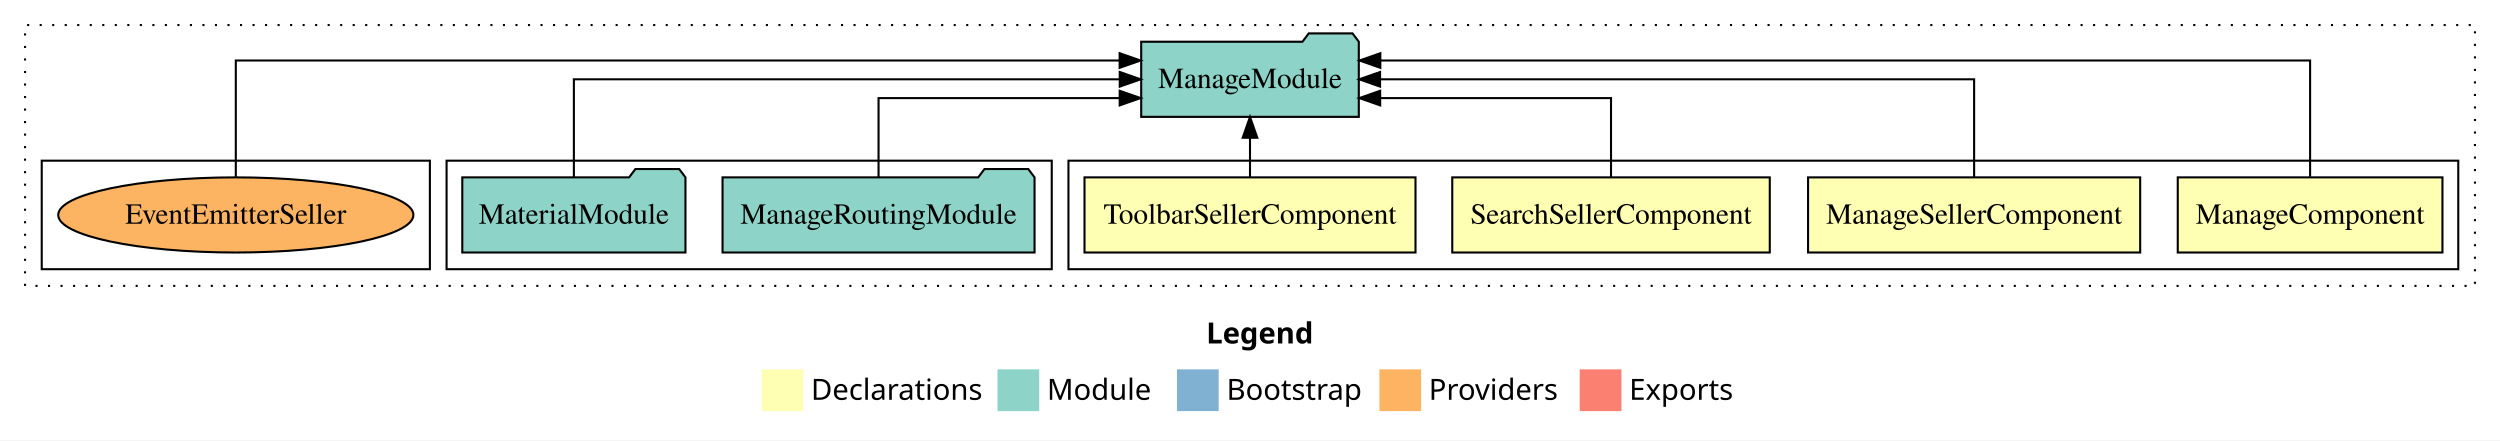
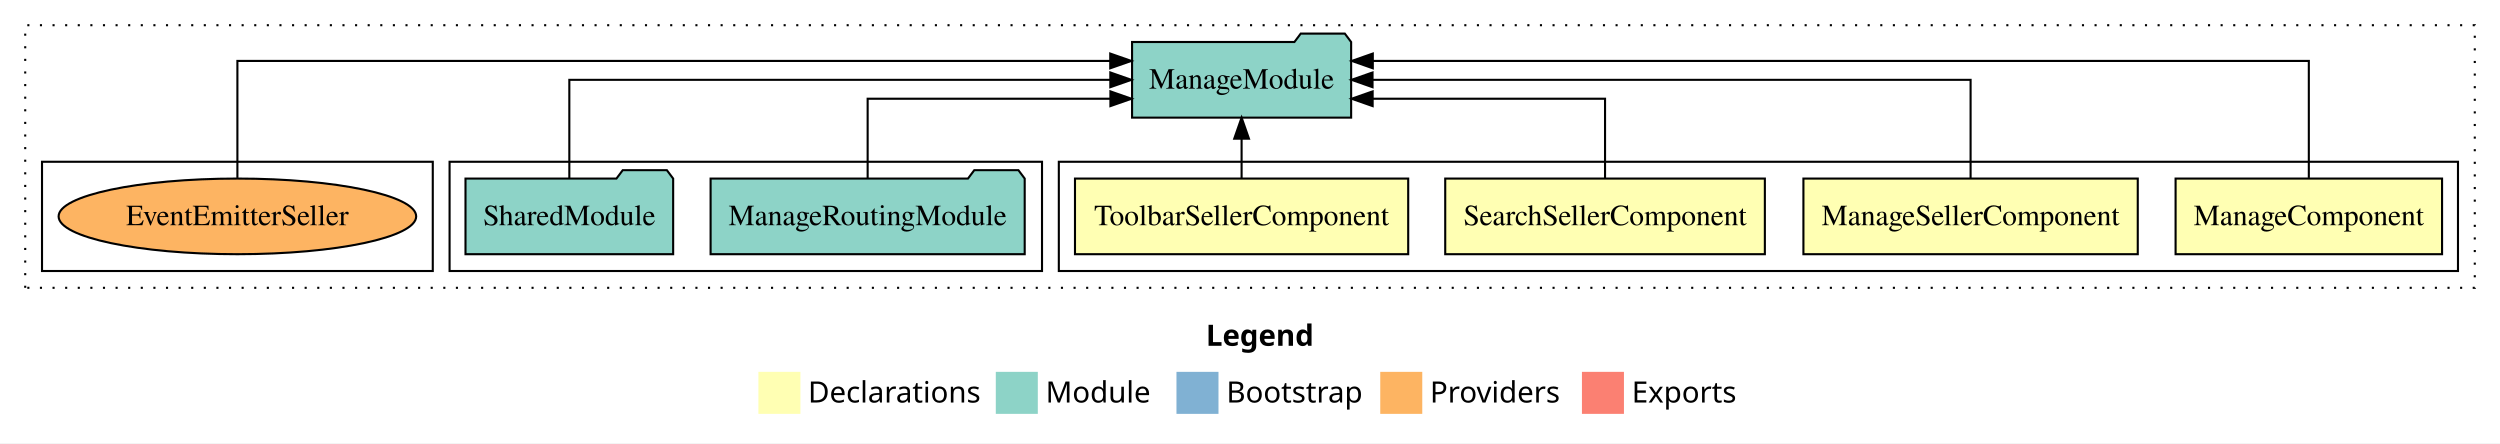
- <svg xmlns="http://www.w3.org/2000/svg" width="1198pt" height="211pt" viewBox="0.00 0.00 1198.00 211.00">
+ <svg xmlns="http://www.w3.org/2000/svg" width="1190pt" height="211pt" viewBox="0.00 0.00 1190.00 211.00">
  <g id="graph0" class="graph" transform="scale(1 1) rotate(0) translate(4 207)">
-     <polygon fill="#ffffff" stroke="transparent" points="-4,4 -4,-207 1194,-207 1194,4 -4,4" />
-     <text text-anchor="start" x="574.009" y="-42.4" font-family="sans-serif" font-weight="bold" font-size="14.00" fill="#000000">Legend</text>
-     <polygon fill="#ffffb3" stroke="transparent" points="361,-10 361,-30 381,-30 381,-10 361,-10" />
-     <text text-anchor="start" x="384.629" y="-15.4" font-family="sans-serif" font-size="14.00" fill="#000000">  Declarations</text>
-     <polygon fill="#8dd3c7" stroke="transparent" points="474,-10 474,-30 494,-30 494,-10 474,-10" />
-     <text text-anchor="start" x="497.725" y="-15.4" font-family="sans-serif" font-size="14.00" fill="#000000">  Module</text>
-     <polygon fill="#80b1d3" stroke="transparent" points="560,-10 560,-30 580,-30 580,-10 560,-10" />
-     <text text-anchor="start" x="583.781" y="-15.4" font-family="sans-serif" font-size="14.00" fill="#000000">  Bootstrap</text>
-     <polygon fill="#fdb462" stroke="transparent" points="657,-10 657,-30 677,-30 677,-10 657,-10" />
-     <text text-anchor="start" x="680.673" y="-15.4" font-family="sans-serif" font-size="14.00" fill="#000000">  Providers</text>
-     <polygon fill="#fb8072" stroke="transparent" points="753,-10 753,-30 773,-30 773,-10 753,-10" />
-     <text text-anchor="start" x="776.726" y="-15.4" font-family="sans-serif" font-size="14.00" fill="#000000">  Exports</text>
+     <polygon fill="#ffffff" stroke="transparent" points="-4,4 -4,-207 1186,-207 1186,4 -4,4" />
+     <text text-anchor="start" x="570.009" y="-42.4" font-family="sans-serif" font-weight="bold" font-size="14.00" fill="#000000">Legend</text>
+     <polygon fill="#ffffb3" stroke="transparent" points="357,-10 357,-30 377,-30 377,-10 357,-10" />
+     <text text-anchor="start" x="380.629" y="-15.4" font-family="sans-serif" font-size="14.00" fill="#000000">  Declarations</text>
+     <polygon fill="#8dd3c7" stroke="transparent" points="470,-10 470,-30 490,-30 490,-10 470,-10" />
+     <text text-anchor="start" x="493.725" y="-15.4" font-family="sans-serif" font-size="14.00" fill="#000000">  Module</text>
+     <polygon fill="#80b1d3" stroke="transparent" points="556,-10 556,-30 576,-30 576,-10 556,-10" />
+     <text text-anchor="start" x="579.781" y="-15.4" font-family="sans-serif" font-size="14.00" fill="#000000">  Bootstrap</text>
+     <polygon fill="#fdb462" stroke="transparent" points="653,-10 653,-30 673,-30 673,-10 653,-10" />
+     <text text-anchor="start" x="676.673" y="-15.4" font-family="sans-serif" font-size="14.00" fill="#000000">  Providers</text>
+     <polygon fill="#fb8072" stroke="transparent" points="749,-10 749,-30 769,-30 769,-10 749,-10" />
+     <text text-anchor="start" x="772.726" y="-15.4" font-family="sans-serif" font-size="14.00" fill="#000000">  Exports</text>
    <g id="clust1" class="cluster">
-       <polygon fill="none" stroke="#000000" stroke-dasharray="1,5" points="8,-70 8,-195 1182,-195 1182,-70 8,-70" />
+       <polygon fill="none" stroke="#000000" stroke-dasharray="1,5" points="8,-70 8,-195 1174,-195 1174,-70 8,-70" />
    </g>
    <g id="clust2" class="cluster">
-       <polygon fill="none" stroke="#000000" points="508,-78 508,-130 1174,-130 1174,-78 508,-78" />
+       <polygon fill="none" stroke="#000000" points="500,-78 500,-130 1166,-130 1166,-78 500,-78" />
    </g>
    <g id="clust7" class="cluster">
-       <polygon fill="none" stroke="#000000" points="210,-78 210,-130 500,-130 500,-78 210,-78" />
+       <polygon fill="none" stroke="#000000" points="210,-78 210,-130 492,-130 492,-78 210,-78" />
    </g>
    <g id="clust10" class="cluster">
      <polygon fill="none" stroke="#000000" points="16,-78 16,-130 202,-130 202,-78 16,-78" />
    </g>
    <g id="node1" class="node">
-       <polygon fill="#ffffb3" stroke="#000000" points="1166.421,-122 1039.579,-122 1039.579,-86 1166.421,-86 1166.421,-122" />
-       <text text-anchor="middle" x="1103" y="-99.8" font-family="Times,serif" font-size="14.00" fill="#000000">ManageComponent</text>
+       <polygon fill="#ffffb3" stroke="#000000" points="1158.421,-122 1031.579,-122 1031.579,-86 1158.421,-86 1158.421,-122" />
+       <text text-anchor="middle" x="1095" y="-99.8" font-family="Times,serif" font-size="14.00" fill="#000000">ManageComponent</text>
    </g>
    <g id="node5" class="node">
-       <polygon fill="#8dd3c7" stroke="#000000" points="647.139,-187 644.139,-191 623.139,-191 620.139,-187 542.861,-187 542.861,-151 647.139,-151 647.139,-187" />
-       <text text-anchor="middle" x="595" y="-164.8" font-family="Times,serif" font-size="14.00" fill="#000000">ManageModule</text>
+       <polygon fill="#8dd3c7" stroke="#000000" points="639.139,-187 636.139,-191 615.139,-191 612.139,-187 534.861,-187 534.861,-151 639.139,-151 639.139,-187" />
+       <text text-anchor="middle" x="587" y="-164.8" font-family="Times,serif" font-size="14.00" fill="#000000">ManageModule</text>
    </g>
    <g id="edge1" class="edge">
-       <path fill="none" stroke="#000000" d="M1103,-122.292C1103,-144.206 1103,-178 1103,-178 1103,-178 657.452,-178 657.452,-178" />
-       <polygon fill="#000000" stroke="#000000" points="657.452,-174.5 647.452,-178 657.452,-181.5 657.452,-174.5" />
+       <path fill="none" stroke="#000000" d="M1095,-122.292C1095,-144.206 1095,-178 1095,-178 1095,-178 649.452,-178 649.452,-178" />
+       <polygon fill="#000000" stroke="#000000" points="649.452,-174.5 639.452,-178 649.452,-181.5 649.452,-174.5" />
    </g>
    <g id="node2" class="node">
-       <polygon fill="#ffffb3" stroke="#000000" points="1021.574,-122 862.426,-122 862.426,-86 1021.574,-86 1021.574,-122" />
-       <text text-anchor="middle" x="942" y="-99.8" font-family="Times,serif" font-size="14.00" fill="#000000">ManageSellerComponent</text>
+       <polygon fill="#ffffb3" stroke="#000000" points="1013.574,-122 854.426,-122 854.426,-86 1013.574,-86 1013.574,-122" />
+       <text text-anchor="middle" x="934" y="-99.8" font-family="Times,serif" font-size="14.00" fill="#000000">ManageSellerComponent</text>
    </g>
    <g id="edge2" class="edge">
-       <path fill="none" stroke="#000000" d="M942,-122.106C942,-141.339 942,-169 942,-169 942,-169 657.325,-169 657.325,-169" />
-       <polygon fill="#000000" stroke="#000000" points="657.325,-165.5 647.325,-169 657.325,-172.5 657.325,-165.5" />
+       <path fill="none" stroke="#000000" d="M934,-122.106C934,-141.339 934,-169 934,-169 934,-169 649.325,-169 649.325,-169" />
+       <polygon fill="#000000" stroke="#000000" points="649.325,-165.5 639.325,-169 649.325,-172.5 649.325,-165.5" />
    </g>
    <g id="node3" class="node">
-       <polygon fill="#ffffb3" stroke="#000000" points="844.073,-122 691.927,-122 691.927,-86 844.073,-86 844.073,-122" />
-       <text text-anchor="middle" x="768" y="-99.8" font-family="Times,serif" font-size="14.00" fill="#000000">SearchSellerComponent</text>
+       <polygon fill="#ffffb3" stroke="#000000" points="836.073,-122 683.927,-122 683.927,-86 836.073,-86 836.073,-122" />
+       <text text-anchor="middle" x="760" y="-99.8" font-family="Times,serif" font-size="14.00" fill="#000000">SearchSellerComponent</text>
    </g>
    <g id="edge3" class="edge">
-       <path fill="none" stroke="#000000" d="M768,-122.027C768,-138.398 768,-160 768,-160 768,-160 657.375,-160 657.375,-160" />
-       <polygon fill="#000000" stroke="#000000" points="657.375,-156.5 647.375,-160 657.375,-163.5 657.375,-156.5" />
+       <path fill="none" stroke="#000000" d="M760,-122.027C760,-138.398 760,-160 760,-160 760,-160 649.375,-160 649.375,-160" />
+       <polygon fill="#000000" stroke="#000000" points="649.375,-156.5 639.375,-160 649.375,-163.5 649.375,-156.5" />
    </g>
    <g id="node4" class="node">
-       <polygon fill="#ffffb3" stroke="#000000" points="674.305,-122 515.695,-122 515.695,-86 674.305,-86 674.305,-122" />
-       <text text-anchor="middle" x="595" y="-99.8" font-family="Times,serif" font-size="14.00" fill="#000000">ToolbarSellerComponent</text>
+       <polygon fill="#ffffb3" stroke="#000000" points="666.305,-122 507.695,-122 507.695,-86 666.305,-86 666.305,-122" />
+       <text text-anchor="middle" x="587" y="-99.8" font-family="Times,serif" font-size="14.00" fill="#000000">ToolbarSellerComponent</text>
    </g>
    <g id="edge4" class="edge">
-       <path fill="none" stroke="#000000" d="M595,-122.106C595,-122.106 595,-140.991 595,-140.991" />
-       <polygon fill="#000000" stroke="#000000" points="591.5,-140.991 595,-150.991 598.5,-140.991 591.5,-140.991" />
+       <path fill="none" stroke="#000000" d="M587,-122.106C587,-122.106 587,-140.991 587,-140.991" />
+       <polygon fill="#000000" stroke="#000000" points="583.5,-140.991 587,-150.991 590.5,-140.991 583.5,-140.991" />
    </g>
    <g id="node6" class="node">
-       <polygon fill="#8dd3c7" stroke="#000000" points="491.756,-122 488.756,-126 467.756,-126 464.756,-122 342.244,-122 342.244,-86 491.756,-86 491.756,-122" />
-       <text text-anchor="middle" x="417" y="-99.8" font-family="Times,serif" font-size="14.00" fill="#000000">ManageRoutingModule</text>
+       <polygon fill="#8dd3c7" stroke="#000000" points="483.756,-122 480.756,-126 459.756,-126 456.756,-122 334.244,-122 334.244,-86 483.756,-86 483.756,-122" />
+       <text text-anchor="middle" x="409" y="-99.8" font-family="Times,serif" font-size="14.00" fill="#000000">ManageRoutingModule</text>
    </g>
    <g id="edge5" class="edge">
-       <path fill="none" stroke="#000000" d="M417,-122.027C417,-138.398 417,-160 417,-160 417,-160 532.557,-160 532.557,-160" />
-       <polygon fill="#000000" stroke="#000000" points="532.557,-163.5 542.557,-160 532.557,-156.5 532.557,-163.5" />
+       <path fill="none" stroke="#000000" d="M409,-122.027C409,-138.398 409,-160 409,-160 409,-160 524.557,-160 524.557,-160" />
+       <polygon fill="#000000" stroke="#000000" points="524.557,-163.5 534.557,-160 524.557,-156.5 524.557,-163.5" />
    </g>
    <g id="node7" class="node">
-       <polygon fill="#8dd3c7" stroke="#000000" points="324.471,-122 321.471,-126 300.471,-126 297.471,-122 217.529,-122 217.529,-86 324.471,-86 324.471,-122" />
-       <text text-anchor="middle" x="271" y="-99.8" font-family="Times,serif" font-size="14.00" fill="#000000">MaterialModule</text>
+       <polygon fill="#8dd3c7" stroke="#000000" points="316.423,-122 313.423,-126 292.423,-126 289.423,-122 217.577,-122 217.577,-86 316.423,-86 316.423,-122" />
+       <text text-anchor="middle" x="267" y="-99.8" font-family="Times,serif" font-size="14.00" fill="#000000">SharedModule</text>
    </g>
    <g id="edge6" class="edge">
-       <path fill="none" stroke="#000000" d="M271,-122.106C271,-141.339 271,-169 271,-169 271,-169 532.584,-169 532.584,-169" />
-       <polygon fill="#000000" stroke="#000000" points="532.584,-172.5 542.584,-169 532.584,-165.5 532.584,-172.5" />
+       <path fill="none" stroke="#000000" d="M267,-122.106C267,-141.339 267,-169 267,-169 267,-169 524.517,-169 524.517,-169" />
+       <polygon fill="#000000" stroke="#000000" points="524.517,-172.5 534.517,-169 524.517,-165.5 524.517,-172.5" />
    </g>
    <g id="node8" class="node">
      <ellipse fill="#fdb462" stroke="#000000" cx="109" cy="-104" rx="85.102" ry="18" />
      <text text-anchor="middle" x="109" y="-99.8" font-family="Times,serif" font-size="14.00" fill="#000000">EventEmitterSeller</text>
    </g>
    <g id="edge7" class="edge">
-       <path fill="none" stroke="#000000" d="M109,-122.292C109,-144.206 109,-178 109,-178 109,-178 532.528,-178 532.528,-178" />
-       <polygon fill="#000000" stroke="#000000" points="532.528,-181.5 542.528,-178 532.528,-174.5 532.528,-181.5" />
+       <path fill="none" stroke="#000000" d="M109,-122.292C109,-144.206 109,-178 109,-178 109,-178 524.478,-178 524.478,-178" />
+       <polygon fill="#000000" stroke="#000000" points="524.478,-181.5 534.478,-178 524.478,-174.5 524.478,-181.5" />
    </g>
  </g>
</svg>
